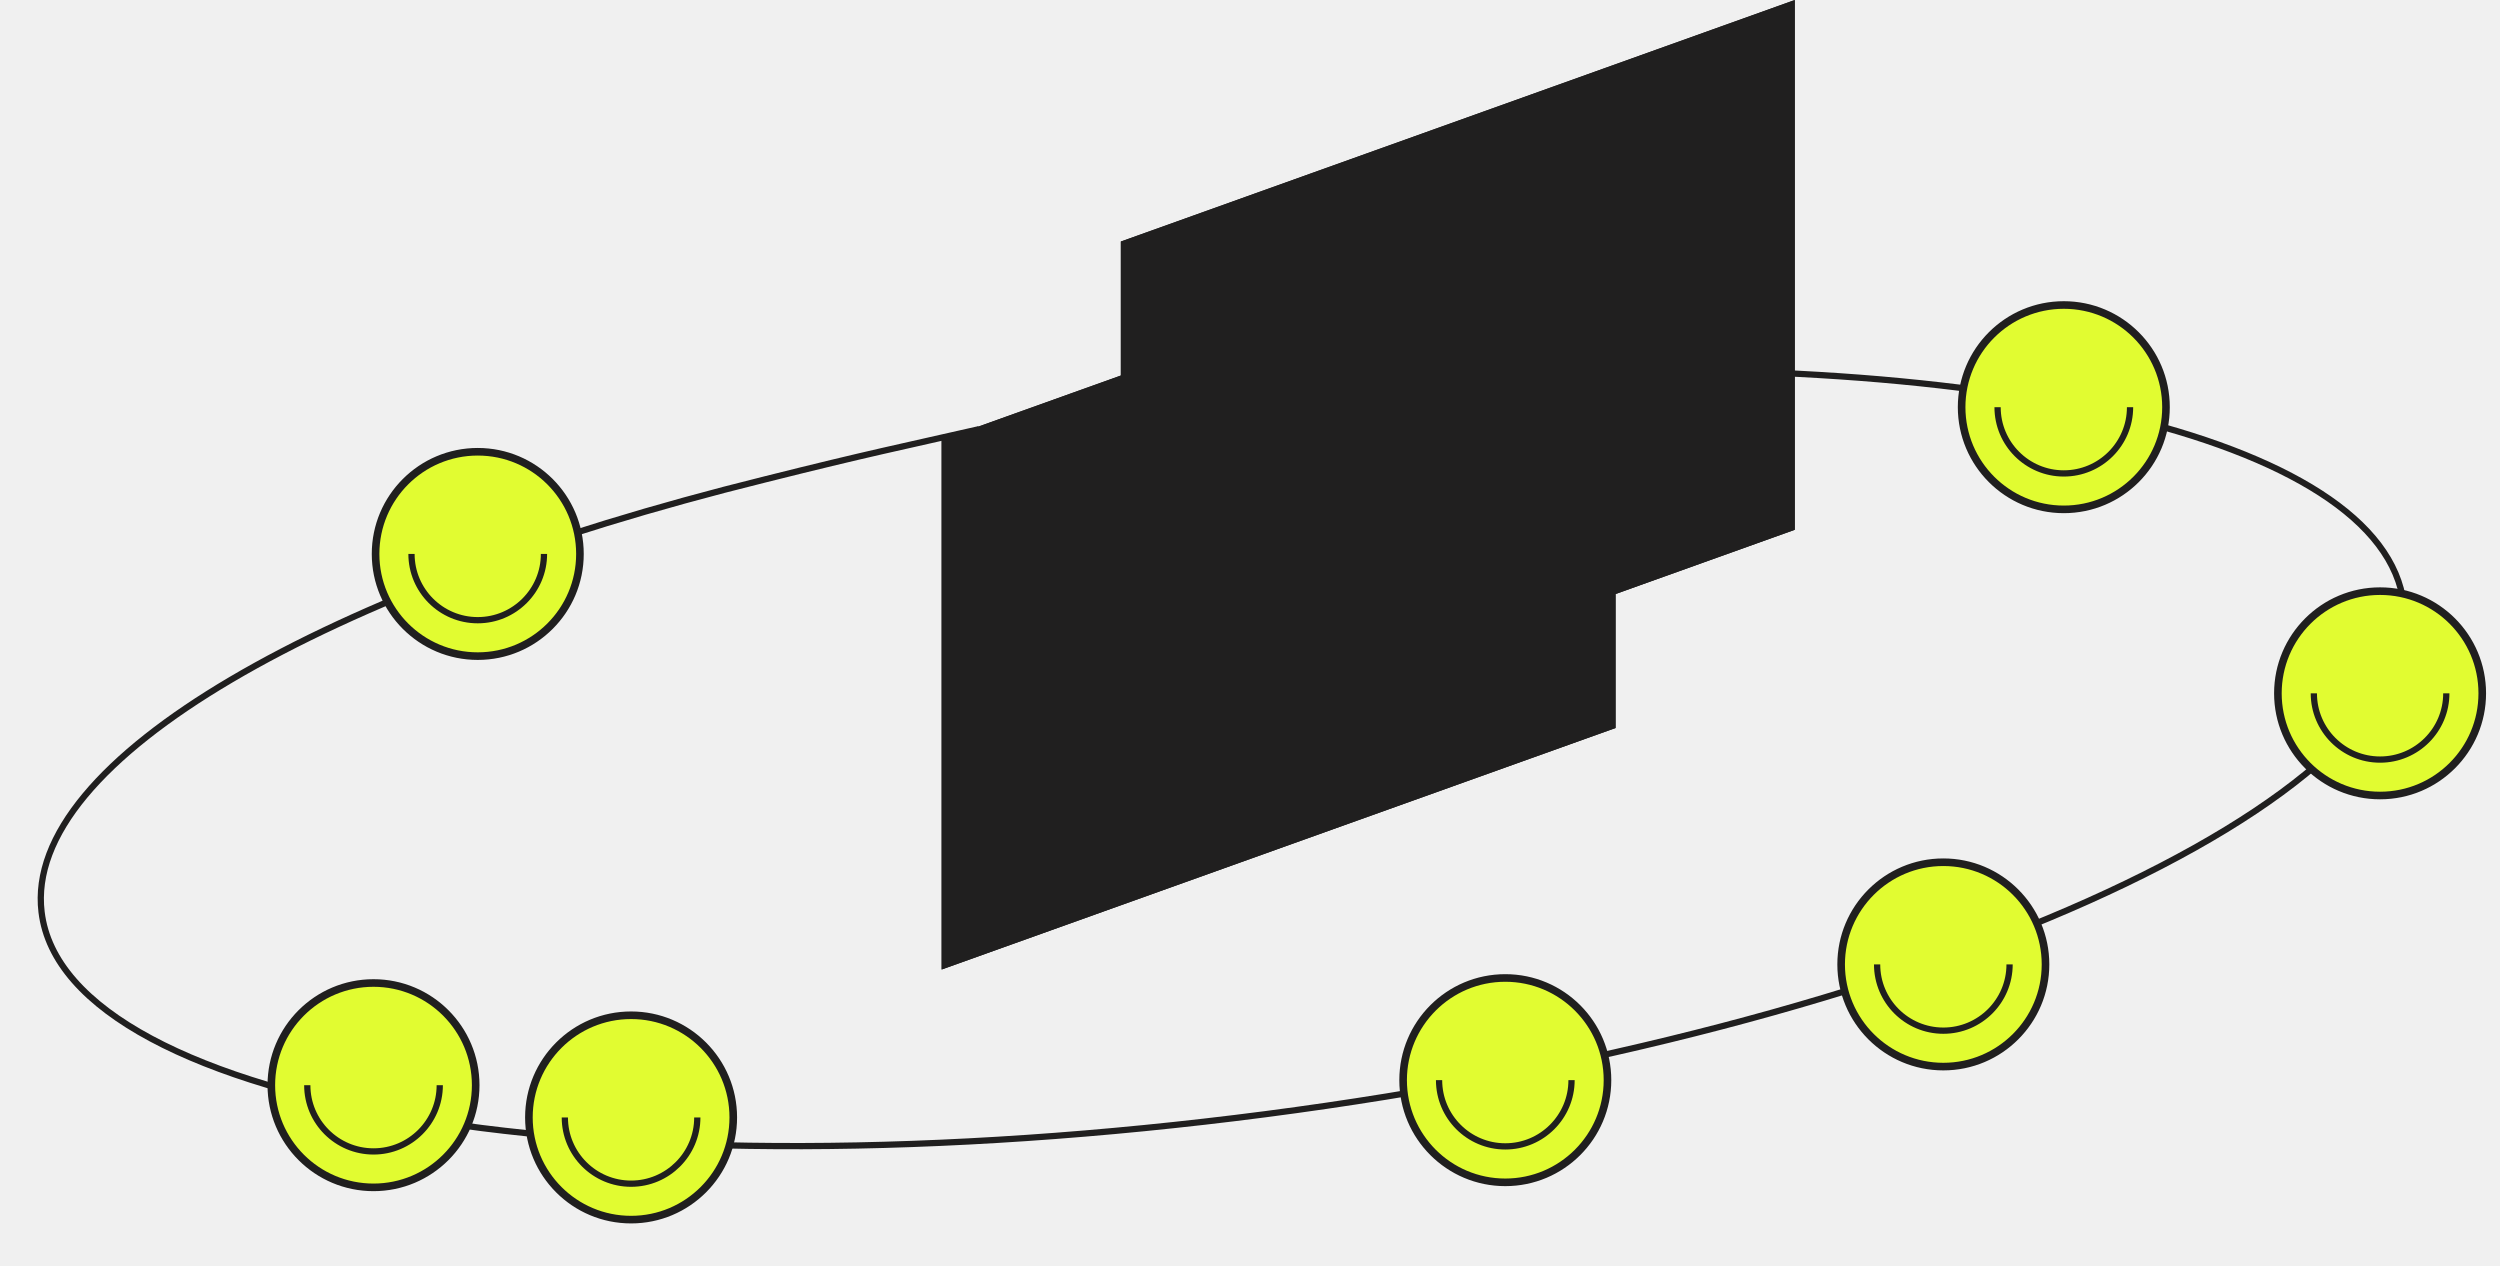
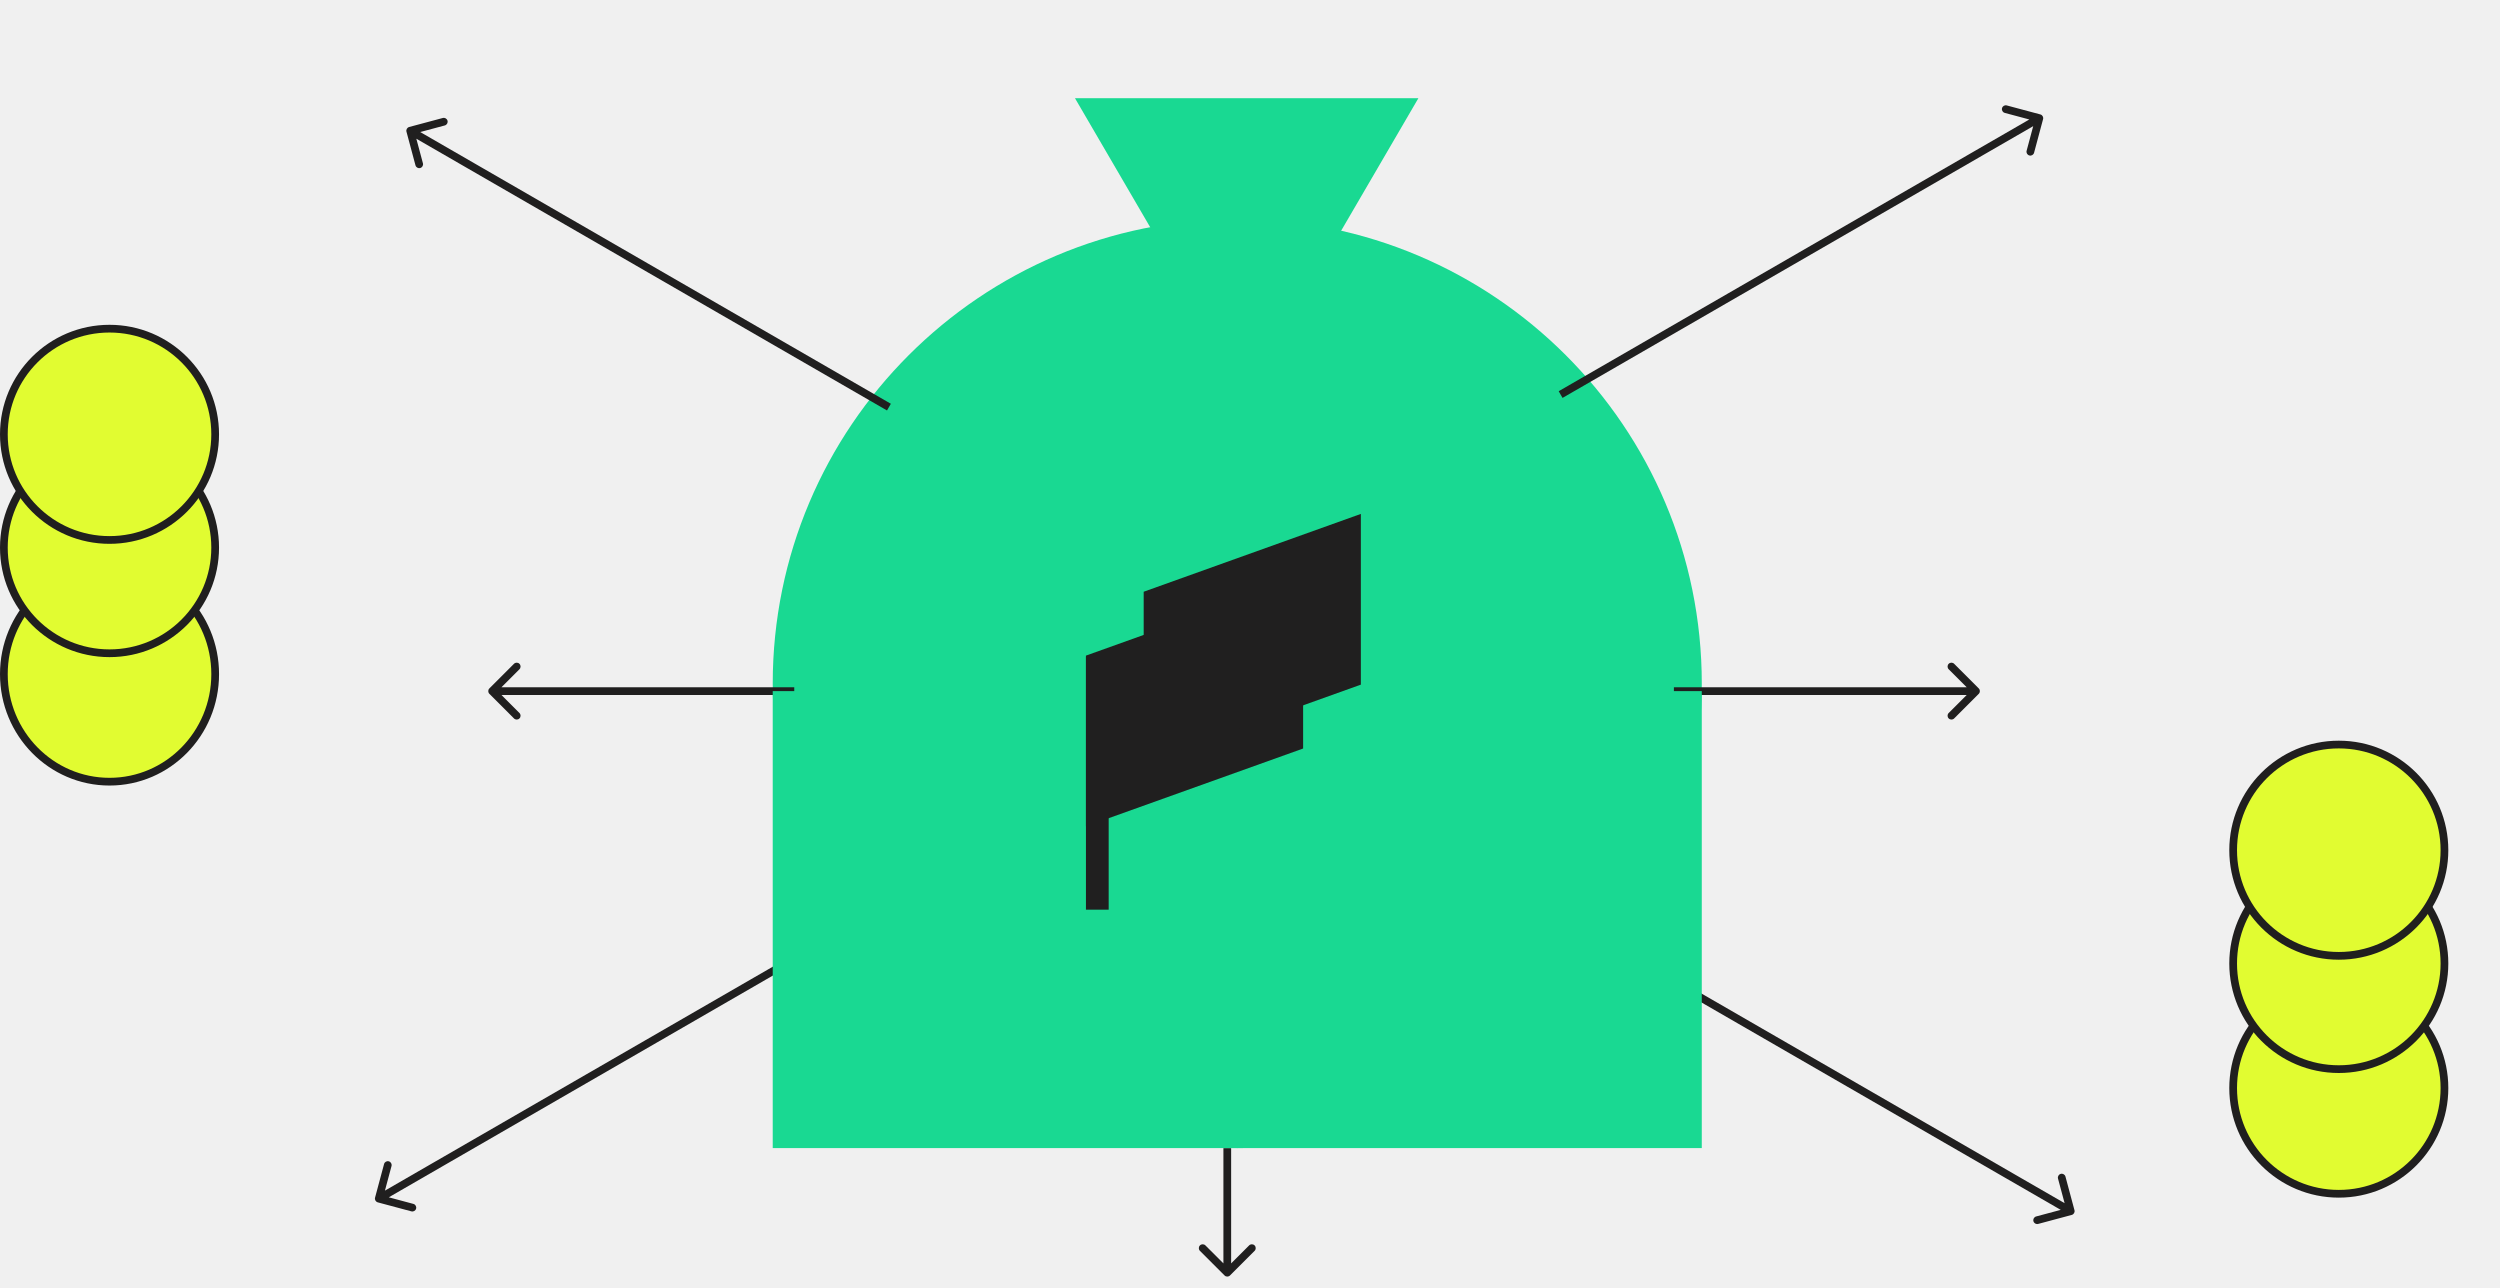
- <svg xmlns="http://www.w3.org/2000/svg" width="166" height="84" viewBox="0 0 166 84" fill="none">
-   <mask id="path-1-inside-1_9711_117823" fill="white">
-     <path fill-rule="evenodd" clip-rule="evenodd" d="M119.173 -6.10352e-05L74.424 16.037V24.934L62.525 29.198V64.376L107.274 48.339V39.443L119.173 35.178V-6.10352e-05Z" />
-   </mask>
-   <path fill-rule="evenodd" clip-rule="evenodd" d="M119.173 -6.10352e-05L74.424 16.037V24.934L62.525 29.198V64.376L107.274 48.339V39.443L119.173 35.178V-6.10352e-05Z" fill="#201F1F" />
-   <path d="M74.424 16.037L74.331 15.777L74.147 15.843V16.037H74.424ZM119.173 -6.10352e-05H119.449V-0.393L119.08 -0.26L119.173 -6.10352e-05ZM74.424 24.934L74.517 25.194L74.7 25.128V24.934H74.424ZM62.525 29.198L62.432 28.938L62.249 29.003V29.198H62.525ZM62.525 64.376H62.249V64.769L62.619 64.637L62.525 64.376ZM107.274 48.339L107.368 48.599L107.551 48.534V48.339H107.274ZM107.274 39.443L107.181 39.182L106.998 39.248V39.443H107.274ZM119.173 35.178L119.266 35.439L119.449 35.373V35.178H119.173ZM74.517 16.297L119.266 0.26L119.08 -0.26L74.331 15.777L74.517 16.297ZM74.7 24.934V16.037H74.147V24.934H74.7ZM62.619 29.458L74.517 25.194L74.331 24.674L62.432 28.938L62.619 29.458ZM62.802 64.376V29.198H62.249V64.376H62.802ZM107.181 48.079L62.432 64.116L62.619 64.637L107.368 48.599L107.181 48.079ZM106.998 39.443V48.339H107.551V39.443H106.998ZM119.08 34.918L107.181 39.182L107.368 39.703L119.266 35.439L119.08 34.918ZM118.896 -6.10352e-05V35.178H119.449V-6.10352e-05H118.896Z" fill="#201F1F" mask="url(#path-1-inside-1_9711_117823)" />
-   <path d="M96.273 24.987C131.278 22.901 158.266 28.917 159.609 40.123C161.174 53.181 127.332 68.34 84.019 73.983C40.706 79.626 4.326 73.615 2.76 60.558C1.548 50.445 21.575 39.071 50.791 31.834C57.756 30.084 59.827 29.682 65 28.5" stroke="#201F1F" stroke-width="0.415" />
-   <circle cx="24.801" cy="72.056" r="6.785" fill="#E1FC31" stroke="#201F1F" stroke-width="0.505" />
-   <path d="M29.2 72.056C29.2 74.486 27.231 76.455 24.802 76.455C22.372 76.455 20.403 74.486 20.403 72.056" stroke="#201F1F" stroke-width="0.415" />
-   <circle cx="137.037" cy="27.037" r="6.785" fill="#E1FC31" stroke="#201F1F" stroke-width="0.505" />
-   <path d="M141.435 27.038C141.435 29.467 139.466 31.436 137.037 31.436C134.608 31.436 132.639 29.467 132.639 27.038" stroke="#201F1F" stroke-width="0.415" />
-   <circle cx="158.037" cy="46.037" r="6.785" fill="#E1FC31" stroke="#201F1F" stroke-width="0.505" />
-   <path d="M162.435 46.038C162.435 48.467 160.466 50.436 158.037 50.436C155.608 50.436 153.639 48.467 153.639 46.038" stroke="#201F1F" stroke-width="0.415" />
-   <circle cx="99.952" cy="71.722" r="6.785" fill="#E1FC31" stroke="#201F1F" stroke-width="0.505" />
-   <path d="M104.35 71.722C104.35 74.151 102.381 76.12 99.952 76.12C97.523 76.12 95.554 74.151 95.554 71.722" stroke="#201F1F" stroke-width="0.415" />
-   <circle cx="129.037" cy="64.037" r="6.785" fill="#E1FC31" stroke="#201F1F" stroke-width="0.505" />
-   <path d="M133.436 64.037C133.436 66.467 131.467 68.436 129.038 68.436C126.609 68.436 124.64 66.467 124.64 64.037" stroke="#201F1F" stroke-width="0.415" />
-   <circle cx="31.723" cy="36.782" r="6.785" fill="#E1FC31" stroke="#201F1F" stroke-width="0.505" />
-   <path d="M36.12 36.783C36.12 39.212 34.151 41.181 31.721 41.181C29.292 41.181 27.323 39.212 27.323 36.783" stroke="#201F1F" stroke-width="0.415" />
-   <circle cx="41.904" cy="74.198" r="6.785" fill="#E1FC31" stroke="#201F1F" stroke-width="0.505" />
-   <path d="M46.301 74.198C46.301 76.627 44.332 78.597 41.903 78.597C39.474 78.597 37.505 76.627 37.505 74.198" stroke="#201F1F" stroke-width="0.415" />
+ <svg xmlns="http://www.w3.org/2000/svg" width="165" height="85" viewBox="0 0 165 85" fill="none">
+   <circle cx="81.659" cy="45.116" r="30.659" fill="#19D992" />
+   <path d="M130.597 45.794C130.697 45.695 130.697 45.533 130.597 45.434L128.975 43.811C128.875 43.711 128.714 43.711 128.614 43.811C128.514 43.911 128.514 44.072 128.614 44.172L130.057 45.614L128.614 47.057C128.514 47.156 128.514 47.318 128.614 47.417C128.714 47.517 128.875 47.517 128.975 47.417L130.597 45.794ZM110.477 45.869H130.417V45.359H110.477V45.869Z" fill="#201F1F" />
+   <path d="M32.3 45.794C32.2 45.695 32.2 45.533 32.3 45.434L33.923 43.811C34.022 43.711 34.184 43.711 34.283 43.811C34.383 43.911 34.383 44.072 34.283 44.172L32.841 45.614L34.283 47.057C34.383 47.156 34.383 47.318 34.283 47.417C34.184 47.517 34.022 47.517 33.923 47.417L32.3 45.794ZM52.421 45.869H32.48V45.359H52.421V45.869Z" fill="#201F1F" />
+   <path d="M27.007 8.381C26.871 8.417 26.79 8.557 26.827 8.693L27.421 10.91C27.457 11.046 27.597 11.127 27.733 11.09C27.869 11.054 27.95 10.914 27.913 10.778L27.385 8.808L29.356 8.28C29.492 8.243 29.573 8.103 29.536 7.967C29.5 7.831 29.36 7.751 29.224 7.787L27.007 8.381ZM58.797 26.649L27.201 8.406L26.946 8.848L58.542 27.091L58.797 26.649Z" fill="#201F1F" />
+   <path d="M24.934 79.356C24.798 79.319 24.717 79.18 24.753 79.044L25.348 76.827C25.384 76.691 25.524 76.61 25.66 76.647C25.796 76.683 25.877 76.823 25.84 76.959L25.312 78.929L27.283 79.457C27.419 79.494 27.499 79.633 27.463 79.77C27.427 79.906 27.287 79.986 27.151 79.95L24.934 79.356ZM56.724 61.088L25.127 79.33L24.872 78.889L56.469 60.646L56.724 61.088Z" fill="#201F1F" />
+   <path d="M136.915 79.873C136.952 80.009 136.871 80.148 136.735 80.185L134.518 80.779C134.382 80.815 134.242 80.735 134.206 80.599C134.17 80.463 134.25 80.323 134.386 80.286L136.357 79.758L135.829 77.788C135.792 77.652 135.873 77.512 136.009 77.475C136.145 77.439 136.285 77.52 136.321 77.656L136.915 79.873ZM105.2 61.475L136.797 79.718L136.542 80.159L104.945 61.917L105.2 61.475Z" fill="#201F1F" />
+   <path d="M134.843 7.864C134.88 7.728 134.799 7.588 134.663 7.552L132.446 6.958C132.31 6.921 132.17 7.002 132.134 7.138C132.097 7.274 132.178 7.414 132.314 7.451L134.285 7.979L133.757 9.949C133.72 10.085 133.801 10.225 133.937 10.261C134.073 10.298 134.213 10.217 134.249 10.081L134.843 7.864ZM103.127 26.262L134.724 8.019L134.469 7.577L102.873 25.82L103.127 26.262Z" fill="#201F1F" />
+   <path d="M80.82 84.18C80.919 84.28 81.081 84.28 81.18 84.18L82.803 82.558C82.903 82.458 82.903 82.296 82.803 82.197C82.704 82.097 82.542 82.097 82.442 82.197L81 83.639L79.558 82.197C79.458 82.097 79.296 82.097 79.197 82.197C79.097 82.296 79.097 82.458 79.197 82.558L80.82 84.18ZM80.745 75.775L80.745 84L81.255 84L81.255 75.775L80.745 75.775Z" fill="#201F1F" />
+   <rect x="51" y="45.614" width="61.317" height="30.16" fill="#19D992" />
+   <path d="M71.672 43.271L86.006 38.134V49.402L71.672 54.539V43.271Z" fill="#201F1F" />
+   <path d="M75.483 39.055L89.817 33.918V45.186L75.483 50.323V39.055Z" fill="#201F1F" />
+   <line x1="72.422" y1="43.335" x2="72.422" y2="60.038" stroke="#201F1F" stroke-width="1.5" />
+   <path d="M82.281 25.923L70.948 6.481L93.614 6.481L82.281 25.923Z" fill="#19D992" />
+   <path d="M14.202 44.493C14.202 48.417 11.076 51.591 7.228 51.591C3.381 51.591 0.255 48.417 0.255 44.493C0.255 40.568 3.381 37.395 7.228 37.395C11.076 37.395 14.202 40.568 14.202 44.493Z" fill="#E1FC31" stroke="#201F1F" stroke-width="0.51" />
+   <circle cx="154.361" cy="71.816" r="6.973" fill="#E1FC31" stroke="#201F1F" stroke-width="0.51" />
+   <circle cx="7.228" cy="36.142" r="6.973" fill="#E1FC31" stroke="#201F1F" stroke-width="0.51" />
+   <circle cx="154.361" cy="63.59" r="6.973" fill="#E1FC31" stroke="#201F1F" stroke-width="0.51" />
+   <circle cx="7.228" cy="28.665" r="6.973" fill="#E1FC31" stroke="#201F1F" stroke-width="0.51" />
+   <circle cx="154.361" cy="56.113" r="6.973" fill="#E1FC31" stroke="#201F1F" stroke-width="0.51" />
</svg>
